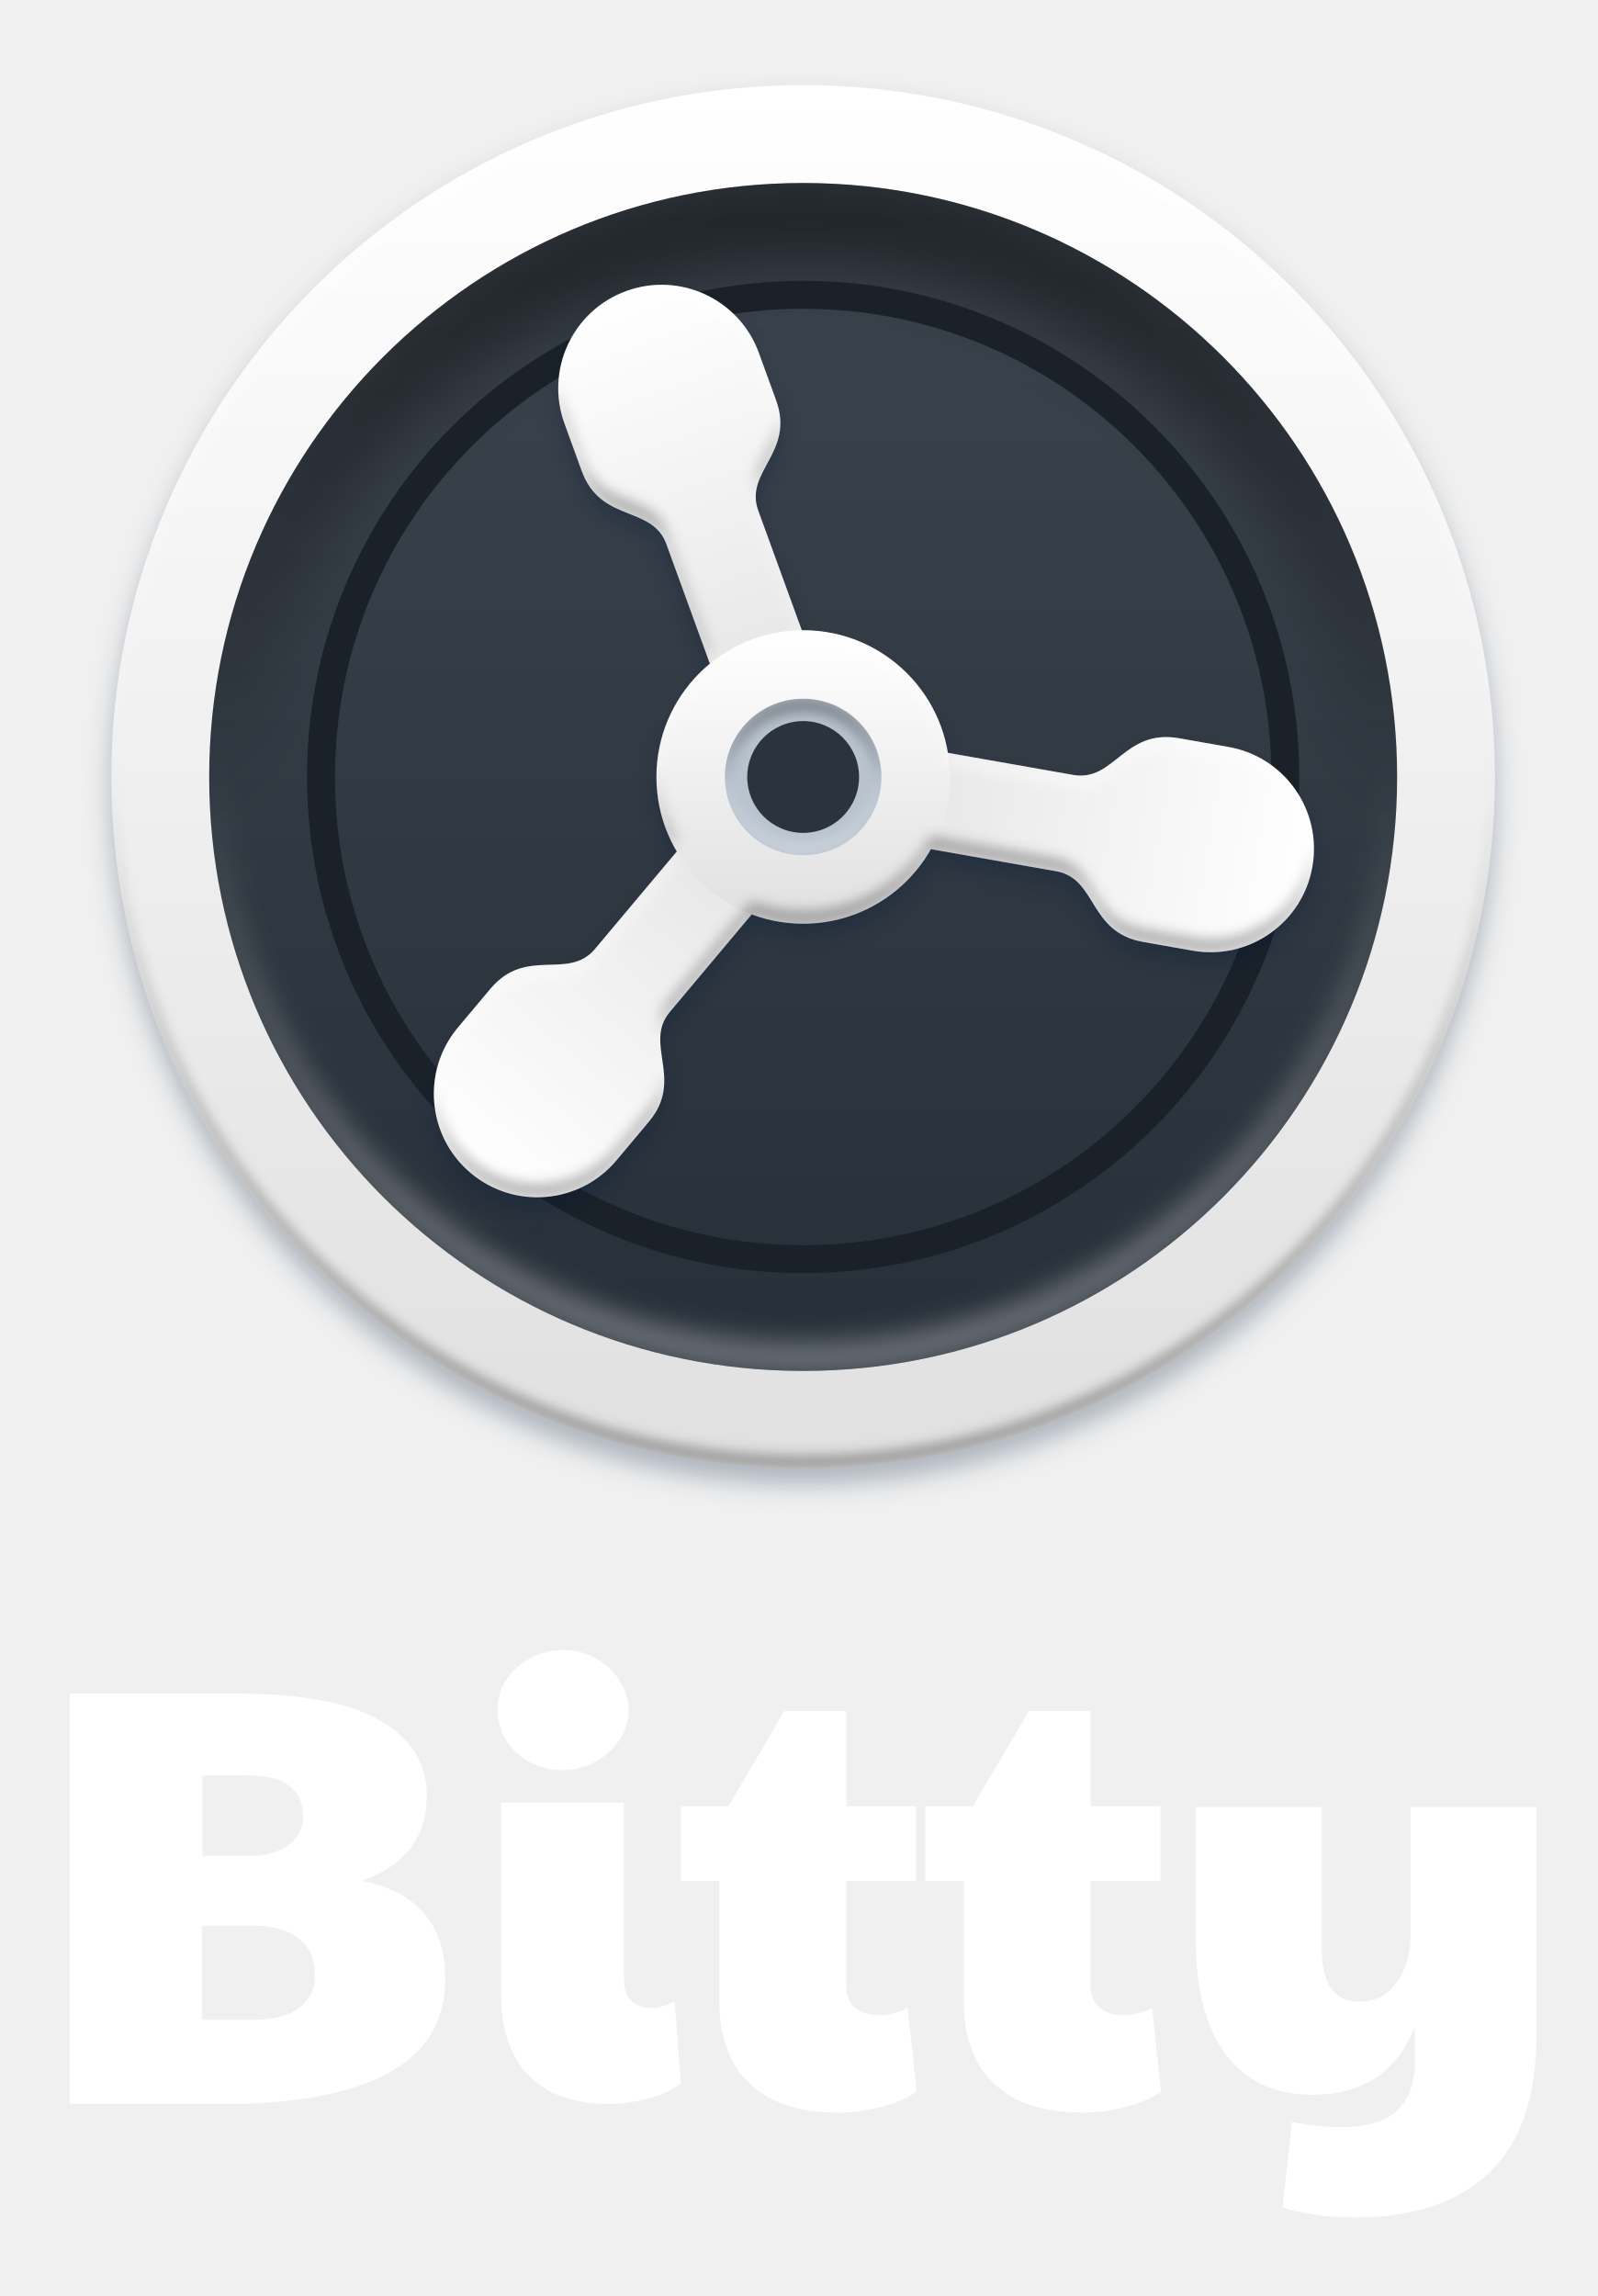
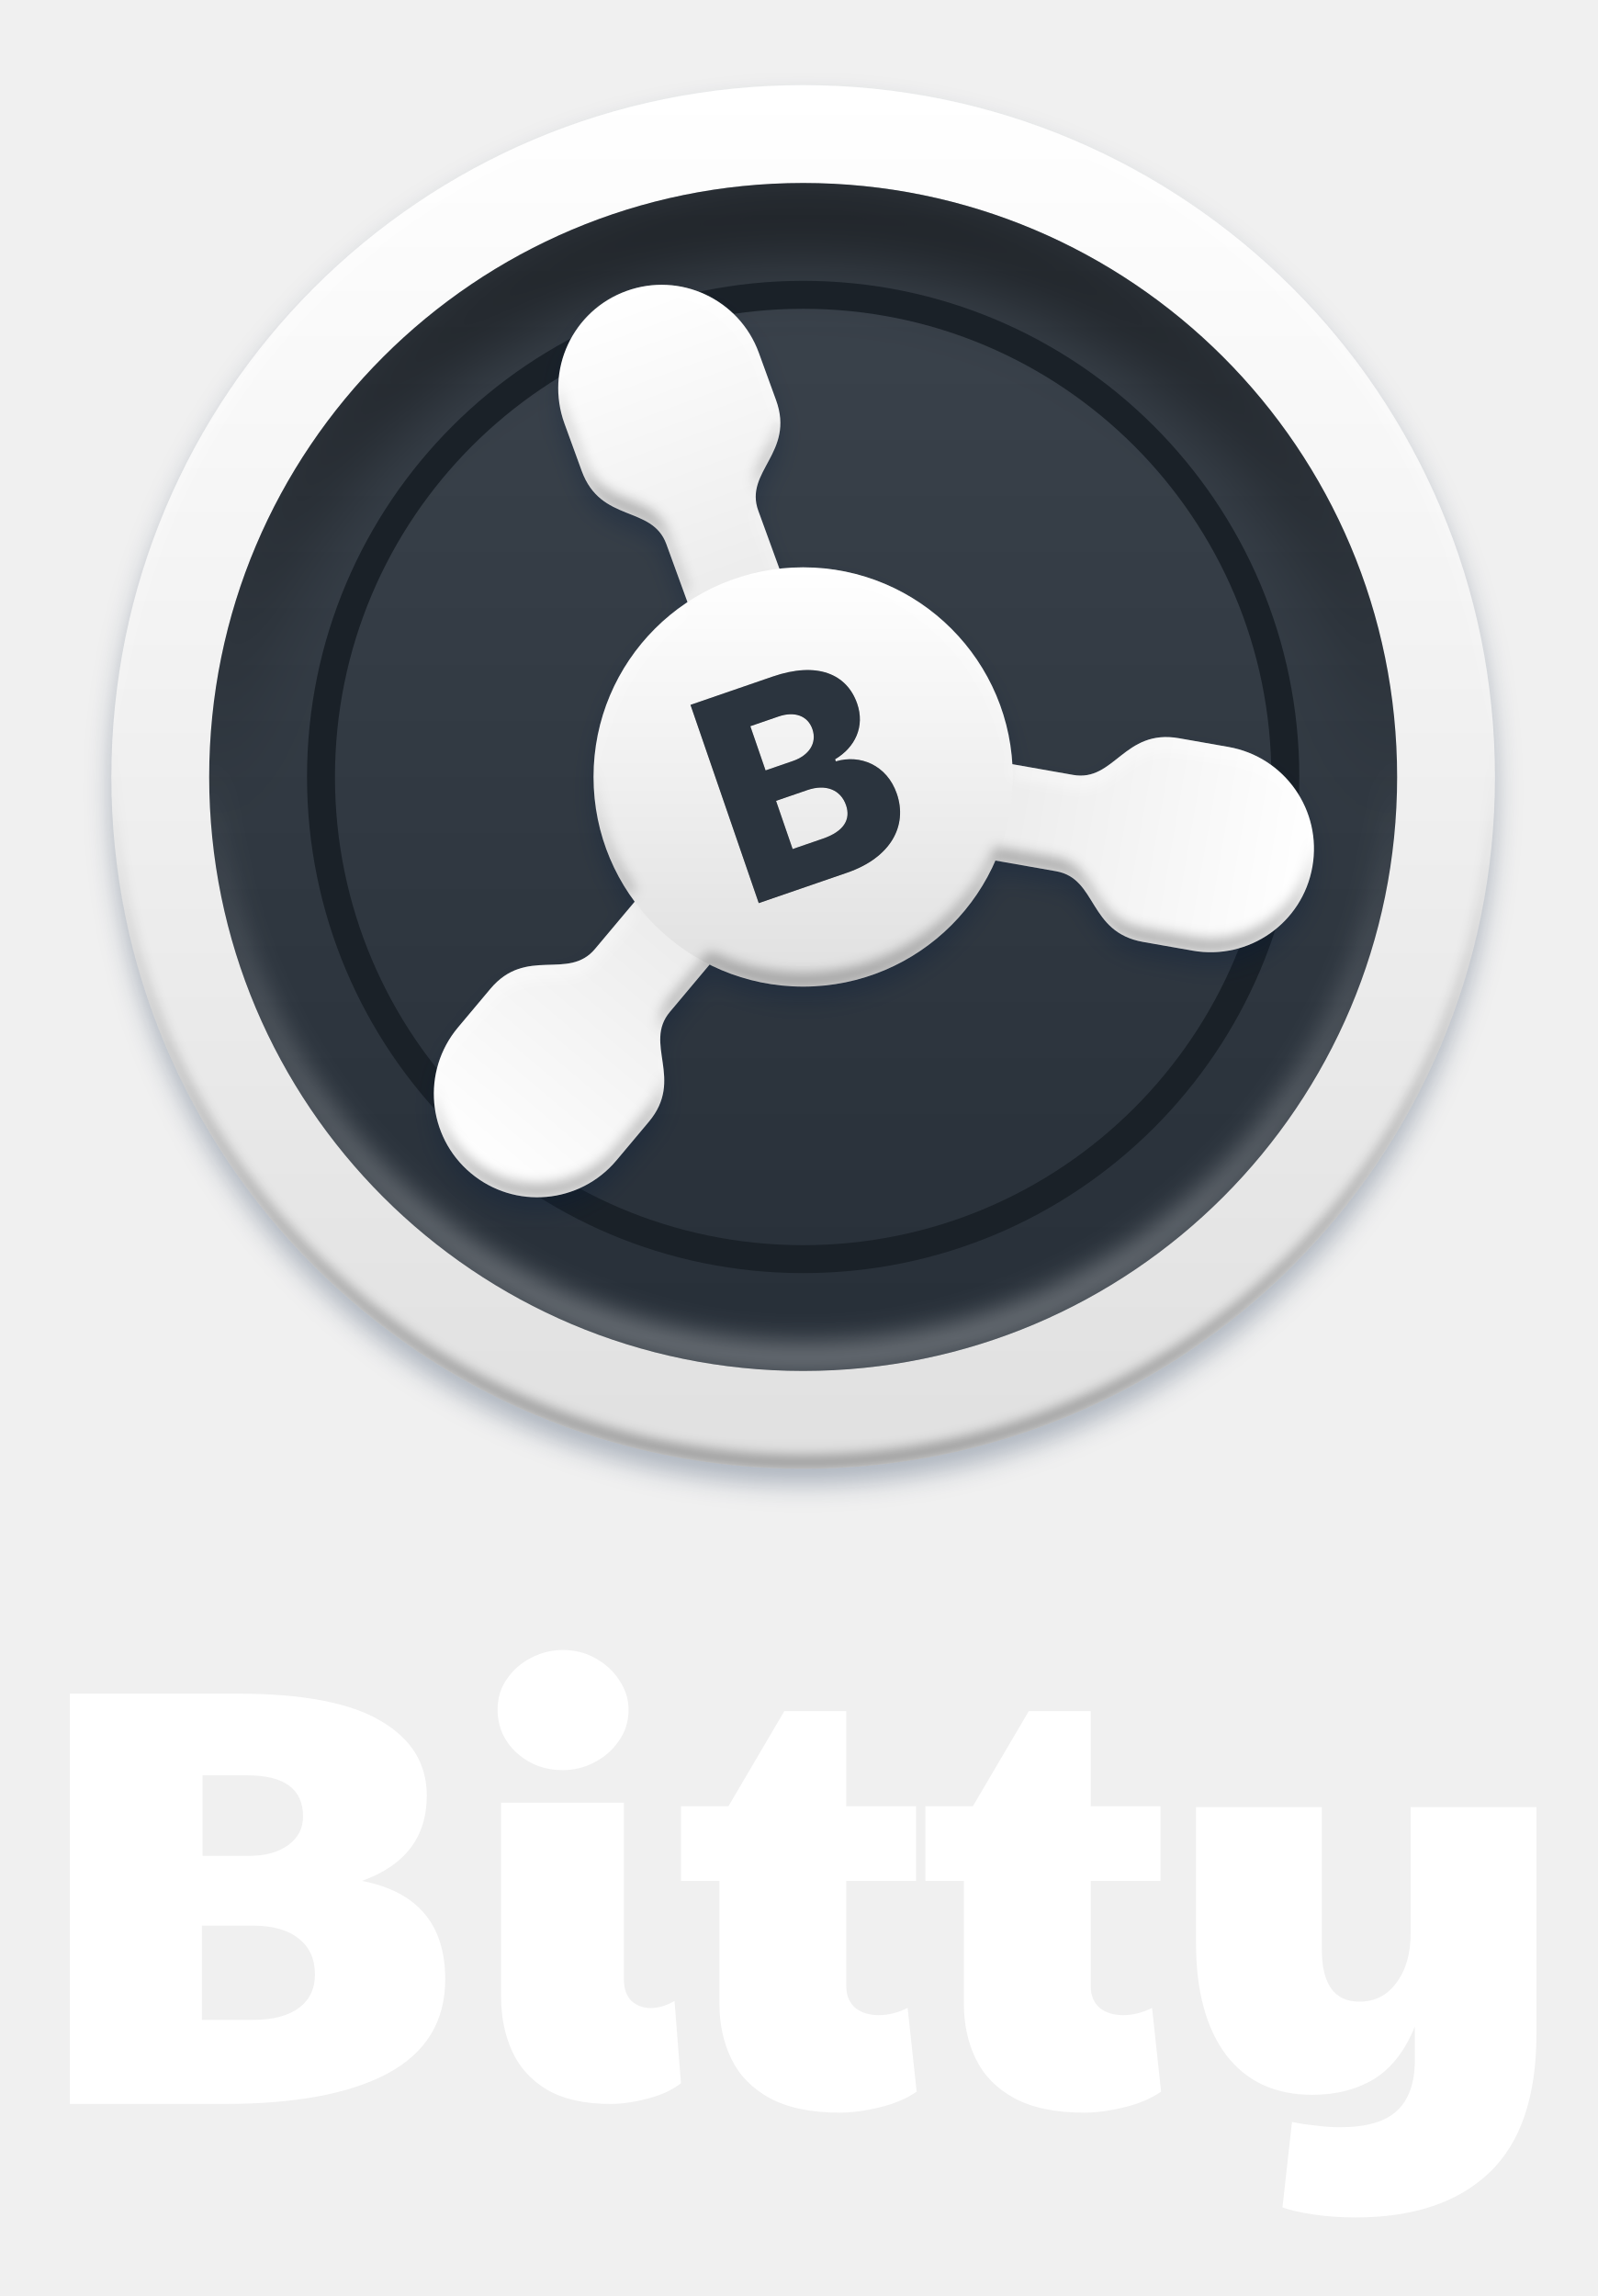
<svg xmlns="http://www.w3.org/2000/svg" width="183" height="263" viewBox="0 0 183 263" fill="none">
  <defs>
    <linearGradient id="bv-gbg" x1="0" y1="0" x2="0" y2="1">
      <stop offset="0" stop-color="#D9DEE3" />
      <stop offset="1" stop-color="#9AA4AE" />
    </linearGradient>
    <linearGradient id="bv-gf" x1="0" y1="0" x2="0" y2="1">
      <stop offset="0" stop-color="#FFFFFF" />
      <stop offset="1" stop-color="#E0E0E0" />
    </linearGradient>
    <linearGradient id="bv-gd" x1="0" y1="0" x2="0" y2="1">
      <stop offset="0" stop-color="#3C444D" />
      <stop offset="1" stop-color="#272F38" />
    </linearGradient>
    <linearGradient id="bv-gh" x1="0" y1="0" x2="0" y2="1">
      <stop offset="0" stop-color="#FFFFFF" />
      <stop offset="1" stop-color="#E0E0E0" />
    </linearGradient>
    <filter id="bv-bv" x="-15%" y="-15%" width="130%" height="135%" color-interpolation-filters="sRGB">
      <feOffset in="SourceAlpha" dy="0.9" result="dn" />
      <feComposite in="SourceAlpha" in2="dn" operator="out" result="tb" />
      <feGaussianBlur in="tb" stdDeviation="0.45" result="tb1" />
      <feComposite in="tb1" in2="SourceAlpha" operator="in" result="tb2" />
      <feFlood flood-color="#fff" flood-opacity="0.55" />
      <feComposite in2="tb2" operator="in" result="T" />
      <feOffset in="SourceAlpha" dy="-0.9" result="up" />
      <feComposite in="SourceAlpha" in2="up" operator="out" result="bb" />
      <feGaussianBlur in="bb" stdDeviation="0.45" result="bb1" />
      <feComposite in="bb1" in2="SourceAlpha" operator="in" result="bb2" />
      <feFlood flood-color="#000" flood-opacity="0.35" />
      <feComposite in2="bb2" operator="in" result="B" />
      <feOffset in="SourceAlpha" dy="1.10" result="o3" />
      <feGaussianBlur in="o3" stdDeviation="0.90" result="o4" />
      <feFlood flood-color="#001A3D" flood-opacity="0.28" />
      <feComposite in2="o4" operator="in" result="drop" />
      <feMerge>
        <feMergeNode in="drop" />
        <feMergeNode in="SourceGraphic" />
        <feMergeNode in="T" />
        <feMergeNode in="B" />
      </feMerge>
    </filter>
    <filter id="bv-rc" x="-15%" y="-15%" width="130%" height="135%" color-interpolation-filters="sRGB">
      <feOffset in="SourceAlpha" dy="0.9" result="dn" />
      <feComposite in="SourceAlpha" in2="dn" operator="out" result="tb" />
      <feGaussianBlur in="tb" stdDeviation="0.45" result="tb1" />
      <feComposite in="tb1" in2="SourceAlpha" operator="in" result="tb2" />
      <feFlood flood-color="#000" flood-opacity="0.35" />
      <feComposite in2="tb2" operator="in" result="T" />
      <feOffset in="SourceAlpha" dy="-0.9" result="up" />
      <feComposite in="SourceAlpha" in2="up" operator="out" result="bb" />
      <feGaussianBlur in="bb" stdDeviation="0.45" result="bb1" />
      <feComposite in="bb1" in2="SourceAlpha" operator="in" result="bb2" />
      <feFlood flood-color="#fff" flood-opacity="0.28" />
      <feComposite in2="bb2" operator="in" result="B" />
      <feMerge>
        <feMergeNode in="SourceGraphic" />
        <feMergeNode in="T" />
        <feMergeNode in="B" />
      </feMerge>
    </filter>
    <filter id="bv-bh" x="-15%" y="-15%" width="130%" height="135%" color-interpolation-filters="sRGB">
      <feOffset in="SourceAlpha" dy="0.9" result="dn" />
      <feComposite in="SourceAlpha" in2="dn" operator="out" result="tb" />
      <feGaussianBlur in="tb" stdDeviation="0.45" result="tb1" />
      <feComposite in="tb1" in2="SourceAlpha" operator="in" result="tb2" />
      <feFlood flood-color="#fff" flood-opacity="0.50" />
      <feComposite in2="tb2" operator="in" result="T" />
      <feOffset in="SourceAlpha" dy="-0.9" result="up" />
      <feComposite in="SourceAlpha" in2="up" operator="out" result="bb" />
      <feGaussianBlur in="bb" stdDeviation="0.45" result="bb1" />
      <feComposite in="bb1" in2="SourceAlpha" operator="in" result="bb2" />
      <feFlood flood-color="#000" flood-opacity="0.32" />
      <feComposite in2="bb2" operator="in" result="B" />
      <feOffset in="SourceAlpha" dy="0.99" result="o3" />
      <feGaussianBlur in="o3" stdDeviation="0.81" result="o4" />
      <feFlood flood-color="#001A3D" flood-opacity="0.25" />
      <feComposite in2="o4" operator="in" result="drop" />
      <feMerge>
        <feMergeNode in="drop" />
        <feMergeNode in="SourceGraphic" />
        <feMergeNode in="T" />
        <feMergeNode in="B" />
      </feMerge>
    </filter>
    <filter id="bv-in2" x="-10%" y="-10%" width="120%" height="120%" color-interpolation-filters="sRGB">
      <feOffset in="SourceAlpha" dy="4.5" result="d" />
      <feComposite in="SourceAlpha" in2="d" operator="out" result="t" />
      <feGaussianBlur in="t" stdDeviation="3.0" result="t1" />
      <feComposite in="t1" in2="SourceAlpha" operator="in" result="t2" />
      <feFlood flood-color="#000000" flood-opacity="0.75" />
      <feComposite in2="t2" operator="in" result="T" />
      <feOffset in="SourceAlpha" dy="-1.8" result="u" />
      <feComposite in="SourceAlpha" in2="u" operator="out" result="b" />
      <feGaussianBlur in="b" stdDeviation="1.0" result="b1" />
      <feComposite in="b1" in2="SourceAlpha" operator="in" result="b2" />
      <feFlood flood-color="#FFFFFF" flood-opacity="0.4" />
      <feComposite in2="b2" operator="in" result="B" />
      <feMerge>
        <feMergeNode in="SourceGraphic" />
        <feMergeNode in="T" />
        <feMergeNode in="B" />
      </feMerge>
    </filter>
+     <filter id="bv-eng" x="-20%" y="-20%" width="140%" height="140%" color-interpolation-filters="sRGB">
+       <feOffset in="SourceAlpha" dy="0.9" result="d" />
+       <feComposite in="SourceAlpha" in2="d" operator="out" result="t" />
+       <feGaussianBlur in="t" stdDeviation="0.5" result="t1" />
+       <feComposite in="t1" in2="SourceAlpha" operator="in" result="t2" />
+       <feFlood flood-color="#000" flood-opacity="0.7" />
+       <feComposite in2="t2" operator="in" result="T" />
+       <feMerge>
+         <feMergeNode in="SourceGraphic" />
+         <feMergeNode in="T" />
+       </feMerge>
+     </filter>
  </defs>
  <path d="M155.305 254C153.574 254 151.958 253.887 150.455 253.662C148.953 253.437 147.769 253.167 146.904 252.852L147.997 243.06C148.816 243.24 149.704 243.375 150.66 243.466C151.616 243.601 152.55 243.668 153.461 243.668C156.511 243.668 158.697 243.038 160.018 241.777C161.384 240.517 162.067 238.581 162.067 235.97V232.121C160.974 234.867 159.426 236.87 157.422 238.131C155.419 239.346 153.051 239.954 150.319 239.954C146.084 239.954 142.806 238.446 140.483 235.43C138.161 232.368 137 228.069 137 222.532V207H151.412V223.274C151.412 227.281 152.846 229.284 155.715 229.284C157.49 229.284 158.902 228.564 159.949 227.124C161.042 225.683 161.588 223.792 161.588 221.451V207H176V232.931C176 240.134 174.201 245.446 170.604 248.868C167.007 252.289 161.907 254 155.305 254Z" fill="white" />
  <path d="M124.184 242C120.923 242 118.26 241.448 116.194 240.345C114.173 239.241 112.704 237.747 111.786 235.862C110.867 233.977 110.408 231.862 110.408 229.517V215.448H106V206.897H111.441L117.847 196H124.941V206.897H132.931V215.448H124.941V227.517C124.941 228.575 125.286 229.402 125.974 230C126.663 230.552 127.559 230.828 128.661 230.828C129.763 230.828 130.865 230.552 131.967 230L133 239.586C131.898 240.368 130.497 240.966 128.798 241.379C127.099 241.793 125.561 242 124.184 242Z" fill="white" />
  <path d="M96.184 242C92.924 242 90.26 241.448 88.194 240.345C86.174 239.241 84.704 237.747 83.786 235.862C82.867 233.977 82.408 231.862 82.408 229.517V215.448H78V206.897H83.441L89.847 196H96.941V206.897H104.931V215.448H96.941V227.517C96.941 228.575 97.286 229.402 97.975 230C98.663 230.552 99.559 230.828 100.661 230.828C101.763 230.828 102.865 230.552 103.967 230L105 239.586C103.898 240.368 102.497 240.966 100.798 241.379C99.1 241.793 97.561 242 96.184 242Z" fill="white" />
  <path d="M69.933 241C66.956 241 64.533 240.458 62.667 239.373C60.844 238.288 59.511 236.819 58.667 234.966C57.822 233.113 57.4 231.034 57.4 228.729V206.492H71.467V226.763C71.467 227.802 71.756 228.616 72.333 229.203C72.956 229.746 73.689 230.017 74.533 230.017C75.422 230.017 76.333 229.746 77.267 229.203L78 238.627C77.022 239.395 75.756 239.983 74.2 240.39C72.644 240.797 71.222 241 69.933 241ZM64.467 202.763C62.422 202.763 60.667 202.107 59.2 200.797C57.733 199.441 57 197.791 57 195.847C57 194.492 57.356 193.316 58.067 192.322C58.778 191.282 59.711 190.469 60.867 189.881C62.022 189.294 63.222 189 64.467 189C65.844 189 67.089 189.316 68.2 189.949C69.356 190.582 70.267 191.418 70.933 192.458C71.644 193.497 72 194.627 72 195.847C72 197.203 71.622 198.401 70.867 199.441C70.156 200.48 69.222 201.294 68.067 201.881C66.956 202.469 65.756 202.763 64.467 202.763Z" fill="white" />
  <path d="M25.718 241H8V194H27.149C34.645 194 40.142 195.047 43.64 197.142C47.138 199.192 48.888 202.038 48.888 205.682C48.888 210.418 46.411 213.674 41.46 215.451C47.82 216.68 51 220.438 51 226.722C51 231.55 48.797 235.148 44.39 237.516C40.029 239.839 33.804 241 25.718 241ZM23.197 212.581H28.58C30.397 212.581 31.874 212.172 33.01 211.352C34.145 210.532 34.713 209.439 34.713 208.073C34.713 204.93 32.578 203.359 28.307 203.359H23.197V212.581ZM28.989 231.368C31.26 231.368 33.01 230.912 34.236 230.001C35.463 229.091 36.076 227.815 36.076 226.176C36.076 224.4 35.463 223.033 34.236 222.077C33.01 221.075 31.26 220.574 28.989 220.574H23.128V231.368H28.989Z" fill="white" />
  <g transform="translate(92 89) scale(1.6009) translate(-64 -64)">
    <g filter="url(#bv-bv)">
      <circle cx="64" cy="64" r="49.5" fill="url(#bv-gf)" />
    </g>
    <g filter="url(#bv-in2)">
      <circle cx="64" cy="64" r="42.5" fill="url(#bv-gd)" />
    </g>
    <circle cx="64" cy="64" r="34.5" fill="none" stroke="#1A2128" stroke-width="2" />
    <g filter="url(#bv-bh)" fill="url(#bv-gh)">
      <path transform="rotate(-20 64 64)" d="M60.5 64 L60.5 45 C60.5 42 56.6 42 56.6 38 L56.6 34.4 A7.4 7.4 0 0 1 71.4 34.4 L71.4 38 C71.4 42 67.5 42 67.5 45 L67.5 64 Z" />
      <path transform="rotate(100 64 64)" d="M60.5 64 L60.5 45 C60.5 42 56.6 42 56.6 38 L56.6 34.4 A7.4 7.4 0 0 1 71.4 34.4 L71.4 38 C71.4 42 67.5 42 67.5 45 L67.5 64 Z" />
      <path transform="rotate(220 64 64)" d="M60.5 64 L60.5 45 C60.5 42 56.6 42 56.6 38 L56.6 34.4 A7.4 7.4 0 0 1 71.4 34.4 L71.4 38 C71.4 42 67.5 42 67.5 45 L67.5 64 Z" />
-       <circle cx="64" cy="64" r="10.5" />
+       <circle cx="64" cy="64" r="15" />
    </g>
-     <g filter="url(#bv-rc)">
-       <circle cx="64" cy="64" r="5.6" fill="#B8C3CE" />
+     <g transform="rotate(-19 64 64)">
+       <path d="M116 0H780C1110 0 1297 176 1297 416C1297 632 1141 767 962 774V790C1124 823 1239 941 1239 1112C1239 1337 1067 1490 734 1490H116ZM469 285V647H704C843 647 929 572 929 456C929 350 855 285 697 285ZM469 876V1208H680C802 1208 879 1145 879 1045C879 938 793 876 674 876Z" transform="translate(56.888 71.500) scale(0.01007 -0.01007)" fill="#2B343E" filter="url(#bv-eng)" />
    </g>
-     <circle cx="64" cy="64" r="4" fill="#2B343E" />
  </g>
</svg>
